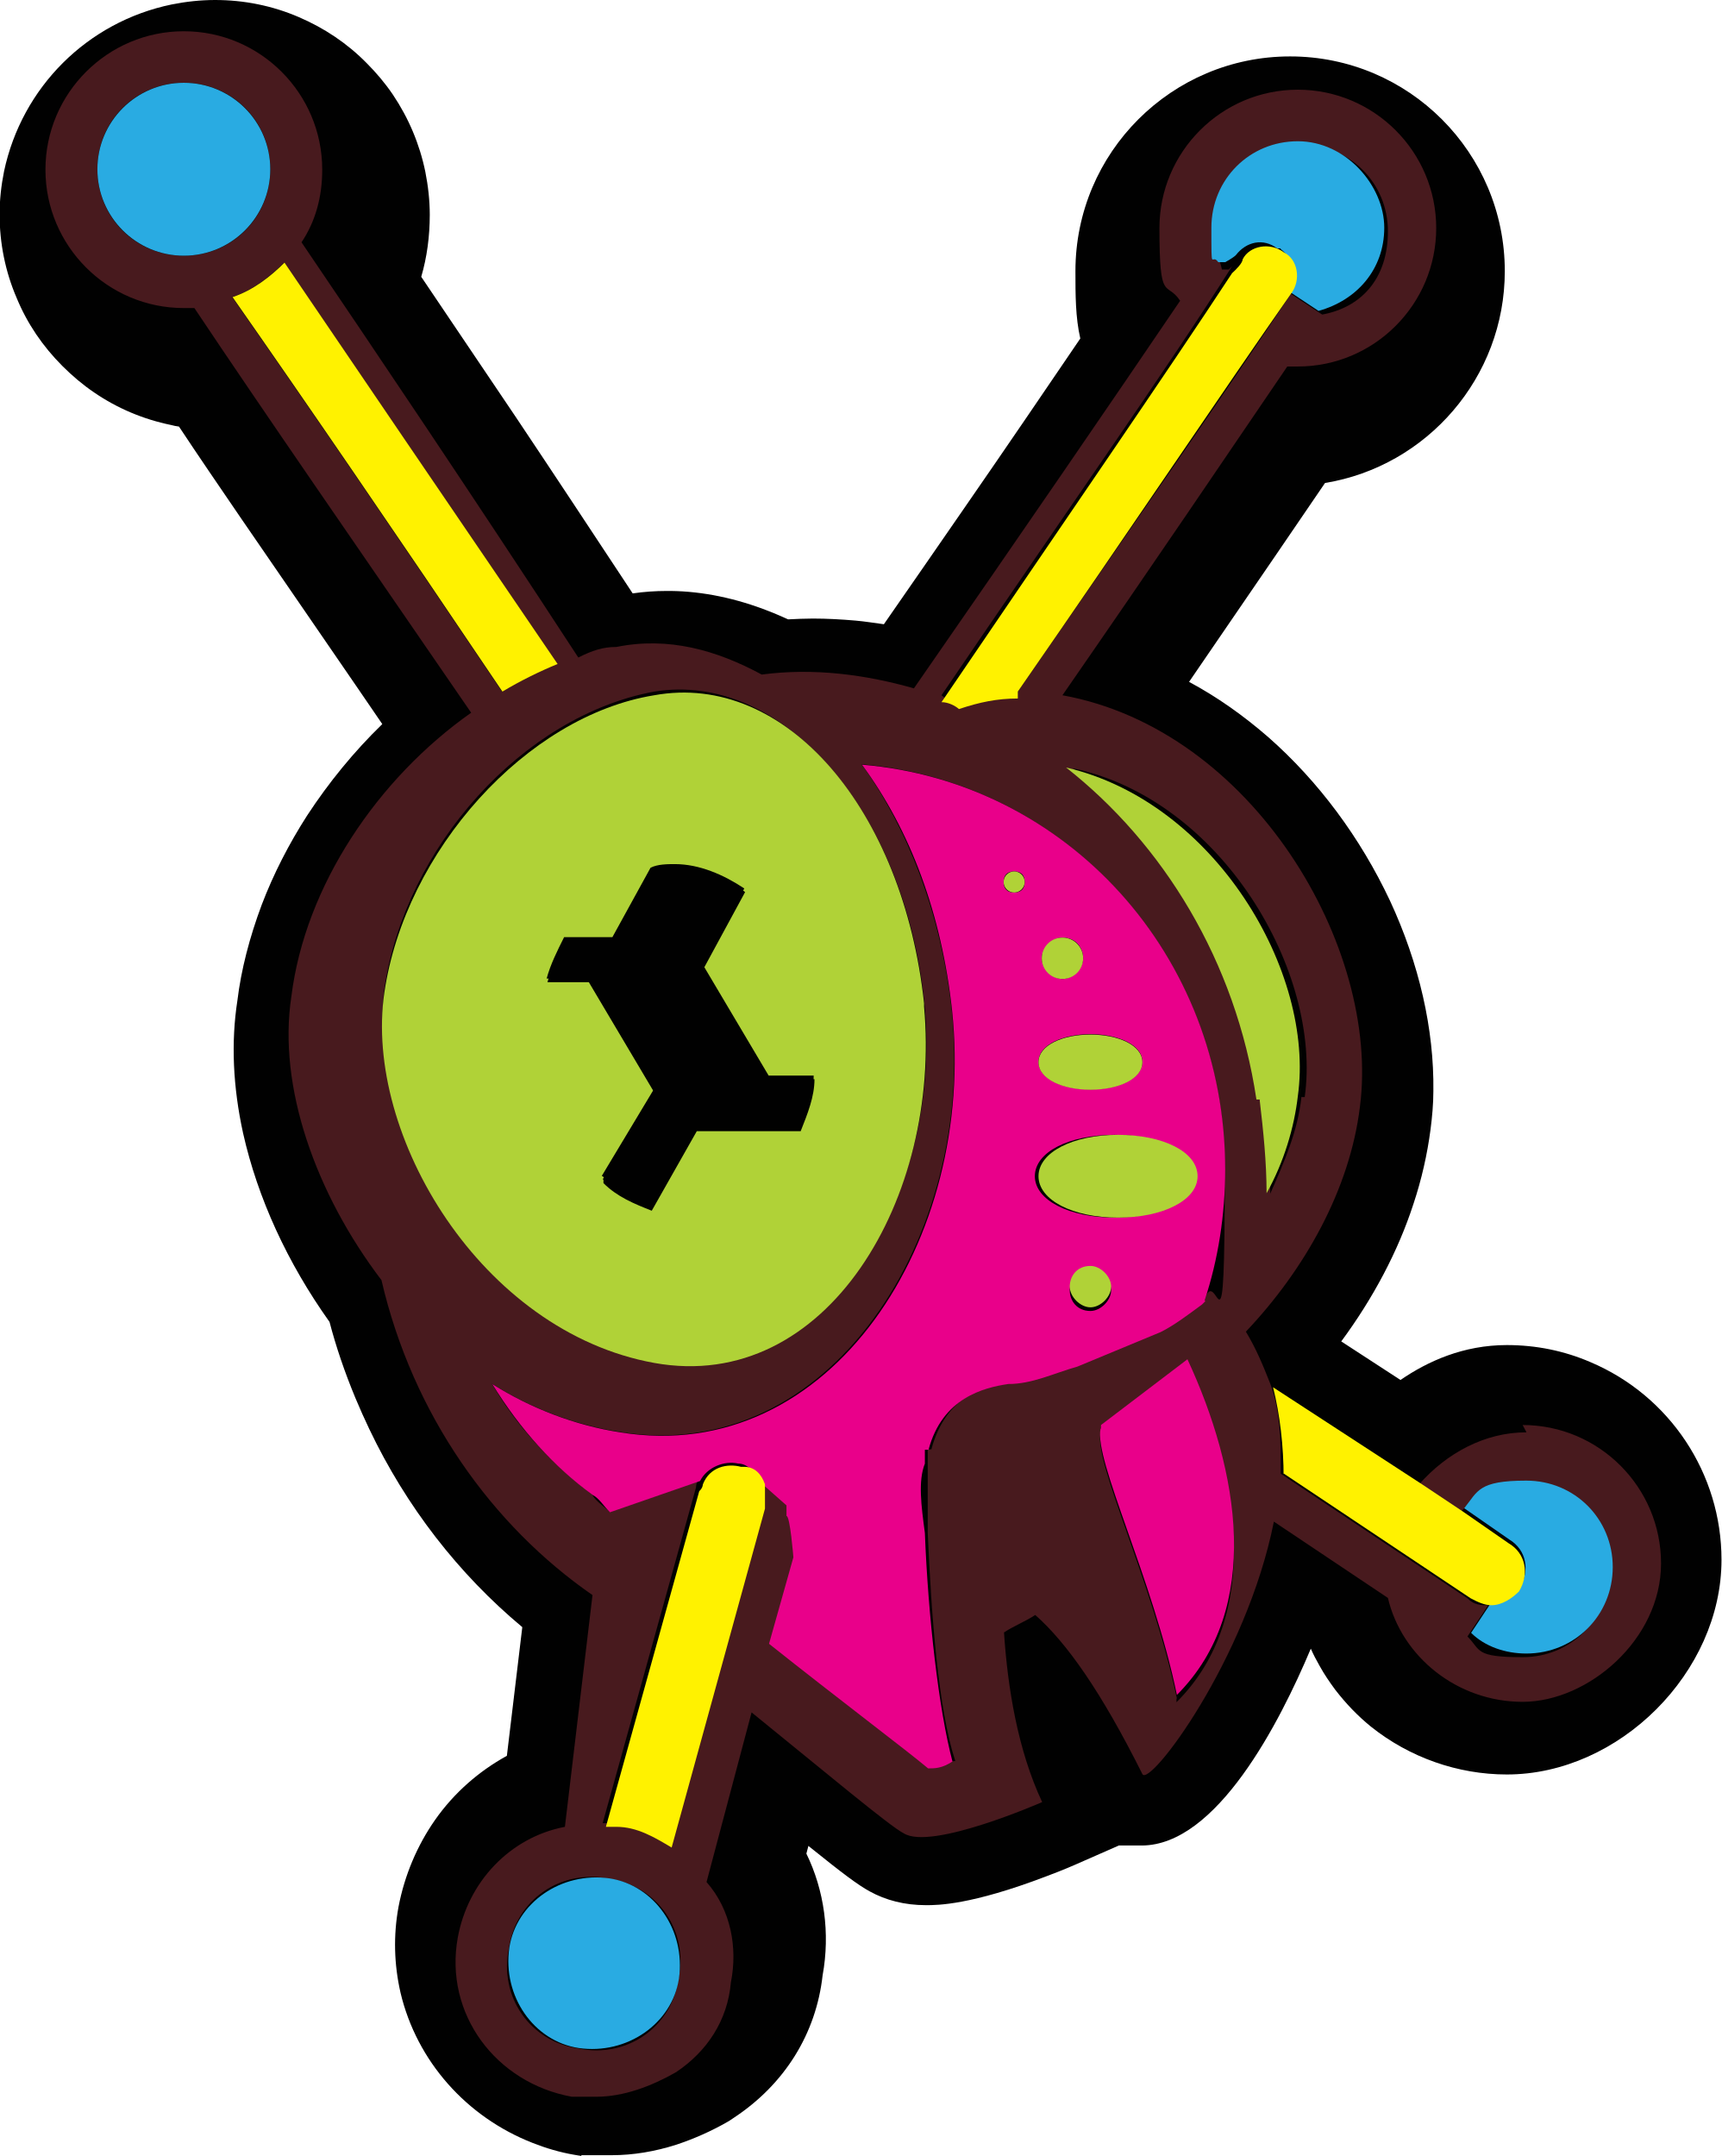
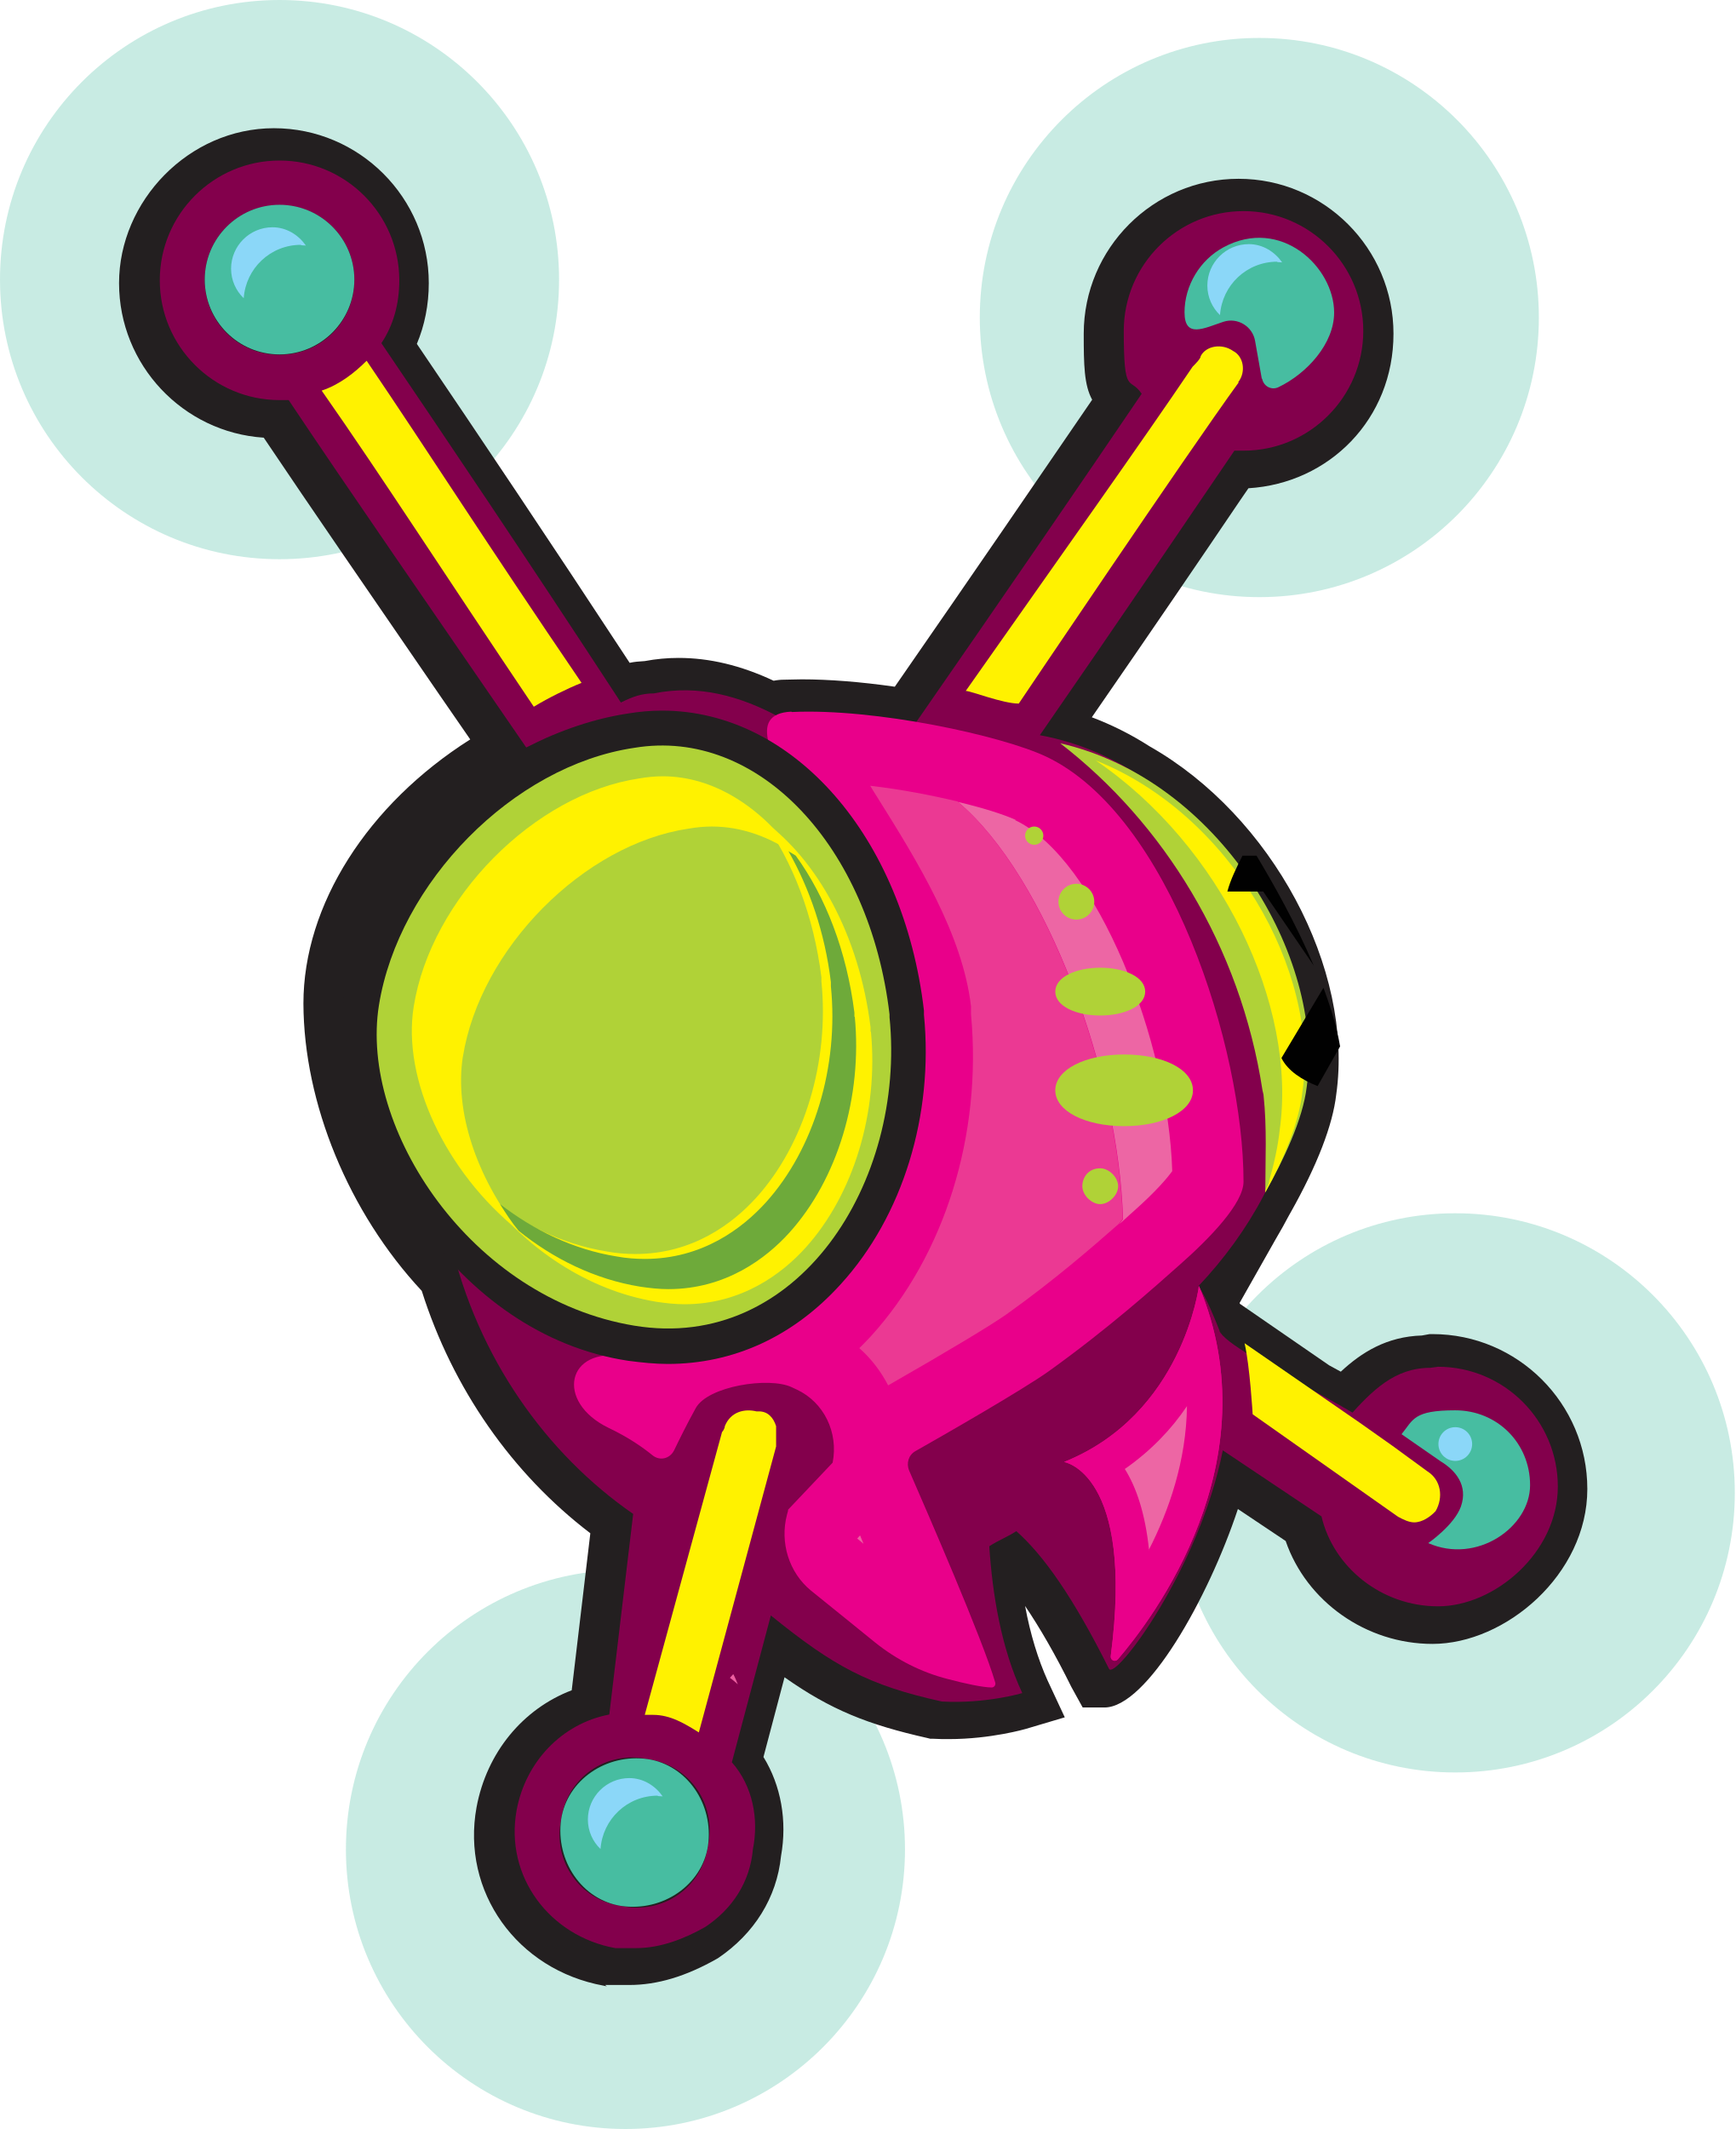
- <svg xmlns="http://www.w3.org/2000/svg" id="Layer_2" overflow="visible" data-name="Layer 2" viewBox="0 0 42.43 53.12">
+ <svg xmlns="http://www.w3.org/2000/svg" id="Layer_2" overflow="visible" data-name="Layer 2" viewBox="0 0 49.41 60.61">
  <defs>
    <style>
      .cls-1 {
        fill: #010101;
      }

      .cls-2 {
+         fill: #231f20;
+       }
+ 
+       .cls-3 {
        fill: #b0d237;
      }

-       .cls-3 {
-         fill: #481a1e;
+       .cls-4 {
+         fill: #6eaa3a;
      }

-       .cls-4 {
+       .cls-5 {
+         opacity: .3;
+       }
+ 
+       .cls-5, .cls-6 {
+         fill: #47bda1;
+       }
+ 
+       .cls-7 {
+         fill: #ed66a4;
+       }
+ 
+       .cls-8 {
        fill: #e9008a;
      }

-       .cls-5 {
-         fill: #29abe2;
+       .cls-9 {
+         fill: #8bd7f8;
      }

-       .cls-6 {
+       .cls-10 {
+         fill: #ec5fa1;
+       }
+ 
+       .cls-11 {
+         fill: #eb3993;
+       }
+ 
+       .cls-12 {
        fill: #fff200;
+       }
+ 
+       .cls-13 {
+         fill: #83004c;
      }
    </style>
  </defs>
  <g id="Layer_1-2" data-name="Layer 1">
    <g>
-       <path class="cls-1" d="M14.33,53.12l-.18-.03c-.35-.06-.69-.16-1.02-.29-1.64-.64-2.86-2.02-3.26-3.7-.16-.7-.18-1.41-.05-2.12.15-.78.46-1.51.9-2.14.47-.67,1.08-1.2,1.77-1.58l.38-3.17c-1.57-1.31-2.86-2.97-3.77-4.88-.12-.25-.23-.5-.34-.76-.27-.65-.48-1.27-.64-1.88-1.04-1.46-1.77-3.05-2.13-4.65-.25-1.14-.3-2.24-.14-3.27.09-.75.3-1.56.6-2.36.29-.76.67-1.5,1.12-2.2.53-.81,1.15-1.57,1.85-2.25l-.65-.95c-1.02-1.49-1.96-2.85-2.81-4.09-.56-.82-1.08-1.58-1.55-2.29-.07-.01-.13-.02-.2-.04-.68-.14-1.32-.41-1.89-.8-.28-.19-.54-.41-.78-.65-.49-.49-.87-1.05-1.13-1.68-.28-.65-.42-1.35-.42-2.06,0-.36.04-.71.11-1.06C.54,2.15,2.15.54,4.23.11c.35-.07.71-.11,1.07-.11.71,0,1.41.14,2.06.42.63.27,1.2.65,1.68,1.14.23.23.45.49.64.77.39.58.66,1.22.8,1.9.07.35.11.71.11,1.06,0,.54-.07,1.05-.21,1.53,0,0,1.78,2.64,2.34,3.47.89,1.33,1.84,2.77,2.87,4.33.28-.04.56-.06.84-.06h.1c.79.01,1.61.18,2.42.5.16.06.31.13.47.2.2-.01.41-.02.61-.02.35,0,.7.02,1.05.05.23.02.47.06.7.09.7-1.01,1.36-1.96,1.98-2.86,1.08-1.56,2.03-2.96,2.86-4.18-.12-.52-.12-1.08-.12-1.66,0-2.92,2.37-5.29,5.29-5.29s5.29,2.37,5.29,5.29c0,2.62-1.92,4.81-4.43,5.22l-1.18,1.73c-.66.96-1.38,2.02-2.17,3.17.69.37,1.34.83,1.95,1.36,1.24,1.09,2.27,2.48,3,4.03.72,1.55,1.09,3.17,1.07,4.69,0,.32-.03.64-.07.95-.08.61-.22,1.23-.42,1.83-.38,1.17-.99,2.32-1.78,3.39l1.46.95c.67-.46,1.55-.86,2.62-.86.72,0,1.41.14,2.06.42,1.96.83,3.23,2.75,3.23,4.87,0,2.77-2.52,5.29-5.29,5.29-1.21,0-2.4-.42-3.35-1.18-.32-.26-.61-.56-.88-.91-.14-.19-.27-.38-.38-.58-.08-.14-.16-.29-.22-.43-.77,1.83-2.32,4.85-4.17,4.85h-.56l-1.07.47s-.29.13-.72.29c-1.86.71-2.68.71-2.96.71-.53,0-.99-.12-1.39-.34-.29-.16-.64-.42-1.51-1.12l-.05.19c.44.9.59,1.96.4,3-.16,1.43-.93,2.68-2.19,3.51l-.12.08c-.43.25-.87.44-1.29.58-.53.17-1.07.26-1.59.26h-.76Z" />
+       <circle class="cls-5" cx="7.96" cy="7.96" r="7.96" />
+       <circle class="cls-5" cx="35.86" cy="9.04" r="7.96" />
+       <circle class="cls-5" cx="41.44" cy="42.5" r="7.96" />
+       <circle class="cls-5" cx="17.81" cy="52.65" r="7.96" />
      <g>
-         <path class="cls-1" d="M31.3,34.09c-.17-.43-.34-.85-.6-1.28,1.45-1.53,2.56-3.5,2.81-5.54.51-3.92-2.64-9.29-7.33-10.14,2.3-3.32,4.09-5.97,5.54-8.1h.26c1.88,0,3.41-1.53,3.41-3.41s-1.53-3.41-3.41-3.41-3.41,1.53-3.41,3.41.17,1.28.51,1.79c-1.62,2.39-3.84,5.63-6.56,9.55-1.19-.34-2.47-.51-3.75-.34-1.11-.6-2.3-.94-3.58-.68-.34,0-.6.09-.94.26-2.73-4.18-5.03-7.59-6.82-10.23.34-.51.51-1.11.51-1.79,0-1.88-1.53-3.41-3.41-3.41s-3.41,1.53-3.41,3.41,1.53,3.41,3.41,3.41h.26c1.71,2.56,4.01,5.88,6.82,9.97-2.3,1.62-4.09,4.26-4.43,6.99-.34,2.22.6,4.86,2.22,6.99.77,3.32,2.73,6.05,5.2,7.76l-.68,5.71c-1.36.26-2.39,1.36-2.64,2.73-.34,1.88.94,3.58,2.81,3.92h.6c.68,0,1.36-.26,1.96-.6.77-.51,1.28-1.28,1.36-2.22.17-.85,0-1.79-.6-2.47l1.11-4.18c1.79,1.45,3.41,2.81,3.75,2.98.68.43,3.41-.77,3.41-.77-.6-1.28-.85-2.81-.94-4.18.26-.17.51-.26.77-.43.77.68,1.62,1.88,2.64,3.92.17.34,2.56-2.81,3.24-6.22l2.81,1.88c.34,1.45,1.71,2.56,3.32,2.56s3.41-1.53,3.41-3.41-1.53-3.41-3.41-3.41h0c-1.01,0-1.84.67-2.52,1.42l-3.62-2.35-.09-.09ZM22.94,43.56s0,0,0,0c0,0,0,0,0,0,0,0,0,0,0,0Z" />
-         <path class="cls-3" d="M37.61,35.29c-1.02,0-1.96.51-2.64,1.28l1.02.68c.43-.43.94-.68,1.53-.68,1.19,0,2.13.94,2.13,2.13s-.94,2.13-2.13,2.13-1.02-.17-1.36-.51l.51-.77h0c-.17,0-.34,0-.51-.17l-4.6-3.07c0-.77,0-1.53-.26-2.22-.17-.43-.34-.85-.6-1.28,1.45-1.53,2.56-3.5,2.81-5.54.51-3.92-2.64-9.29-7.33-10.14,2.3-3.32,4.09-5.97,5.54-8.1h.26c1.88,0,3.41-1.53,3.41-3.41s-1.53-3.41-3.41-3.41-3.41,1.53-3.41,3.41.17,1.28.51,1.79c-1.62,2.39-3.84,5.63-6.56,9.55-1.19-.34-2.47-.51-3.75-.34-1.11-.6-2.3-.94-3.58-.68-.34,0-.6.09-.94.26-2.73-4.18-5.03-7.59-6.82-10.23.34-.51.51-1.11.51-1.79,0-1.88-1.53-3.41-3.41-3.41s-3.41,1.53-3.41,3.41,1.53,3.41,3.41,3.41.17,0,.26,0c1.71,2.56,4.01,5.88,6.82,9.97-2.3,1.62-4.09,4.26-4.43,6.99-.34,2.22.6,4.86,2.22,6.99.77,3.32,2.73,6.05,5.2,7.76l-.68,5.71c-1.36.26-2.39,1.36-2.64,2.73-.34,1.88.94,3.58,2.81,3.92h.6c.68,0,1.36-.26,1.96-.6.77-.51,1.28-1.28,1.36-2.22.17-.85,0-1.79-.6-2.47h0l1.11-4.18c1.79,1.45,3.41,2.81,3.75,2.98.68.43,3.41-.77,3.41-.77-.6-1.28-.85-2.81-.94-4.18.26-.17.51-.26.77-.43.77.68,1.62,1.88,2.64,3.92.17.34,2.56-2.81,3.24-6.22l2.81,1.88c.34,1.45,1.71,2.56,3.32,2.56s3.41-1.53,3.41-3.41-1.53-3.41-3.41-3.41l.09.17ZM32.07,27.02c-.09.85-.43,1.62-.77,2.39,0-.77,0-1.53-.17-2.3-.6-3.41-2.3-6.31-4.69-8.18,3.67.77,6.14,5.03,5.71,8.1h-.09ZM30.28,6.64h-.17c-.09-.34-.17-.68-.17-.94,0-1.19.94-2.13,2.13-2.13s2.13.94,2.13,2.13-.68,1.88-1.62,2.05l-.77-.51c-1.53,2.3-3.84,5.63-6.73,9.8-.51,0-1.02.09-1.45.26-.17,0-.34-.09-.43-.17,3.07-4.52,5.54-8.01,7.16-10.57l-.09.09ZM4.53,6.3c-1.19,0-2.13-.94-2.13-2.13s.94-2.13,2.13-2.13,2.13.94,2.13,2.13-.94,2.13-2.13,2.13ZM5.72,7.32c.51-.17.94-.51,1.28-.85,1.79,2.64,4.01,5.88,6.73,9.89-.51.17-.94.43-1.36.68-2.64-3.92-4.86-7.16-6.65-9.72ZM9.47,24.37c.51-3.5,3.41-6.73,6.65-7.33,3.15-.51,6.14,2.9,6.65,7.59.51,4.77-2.39,9.55-6.65,8.78s-7.08-5.54-6.65-9.04ZM16.72,48.76c-.17,1.19-1.28,1.96-2.47,1.71-1.19-.17-1.96-1.28-1.71-2.47.17-1.19,1.28-1.96,2.47-1.71,1.19.17,1.96,1.28,1.71,2.47ZM24.91,34.09c-.68,0-1.62.34-1.96,1.62h-.09v2.05c.09,2.05.26,4.35.68,5.63-.26,0-.43.09-.6.17-.51-.43-2.22-1.62-3.92-3.07l.6-2.13v-1.02l-.17-.26-.68-.6h0c0,.17.09.26,0,.43v.17l-2.3,8.35c-.43-.26-.85-.43-1.36-.51h-.26l2.3-8.27s0-.17.09-.17l-2.22.77c-.17-.17-.34-.26-.43-.43-1.02-.77-1.88-1.71-2.47-2.73.94.6,2.05,1.02,3.15,1.19,5.2.85,8.78-4.86,8.18-10.4-.26-2.39-1.11-4.52-2.22-6.05,5.03.43,8.95,4.69,8.95,9.97s-.17,2.22-.51,3.24c-.34.26-.68.51-1.02.68l-2.05.85c-.51.26-1.11.43-1.71.43v.09ZM29,41.85c-.6-2.9-2.05-5.8-1.88-6.56l2.13-1.62c1.28,2.64,1.88,6.14-.26,8.27v-.09Z" />
-         <path class="cls-5" d="M37.44,39.12c-.17.26-.43.34-.68.34l-.51.77c.34.34.85.51,1.36.51,1.19,0,2.13-.94,2.13-2.13s-.94-2.13-2.13-2.13-1.19.26-1.53.68l1.11.77c.43.26.51.77.26,1.19Z" />
-         <path class="cls-6" d="M31.64,36.31l4.6,3.07c.17.09.34.17.51.17s0,0,0,0c.26,0,.51-.17.68-.34.26-.43.17-.94-.26-1.19l-1.11-.77-1.02-.68-3.67-2.39c.17.68.26,1.45.26,2.22v-.09Z" />
-         <path class="cls-5" d="M31.55,6.13c.34.26.43.68.17,1.02h0l.77.51c.94-.26,1.62-1.02,1.62-2.05s-.94-2.13-2.13-2.13-2.13.94-2.13,2.13,0,.6.17.85h.17s.17-.09.26-.17c.26-.34.68-.43,1.02-.17h.09Z" />
-         <path class="cls-6" d="M25.08,17.04c2.9-4.18,5.12-7.5,6.73-9.8h0c.26-.34.17-.85-.17-1.02-.34-.26-.85-.17-1.02.17,0,.09-.17.26-.26.34-1.62,2.47-4.09,6.05-7.16,10.57.17,0,.34.09.43.17.51-.17.94-.26,1.45-.26v-.17Z" />
-         <path class="cls-6" d="M13.74,16.36c-2.73-4.01-4.94-7.25-6.73-9.89-.34.34-.77.68-1.28.85,1.79,2.56,4.01,5.8,6.65,9.72.43-.26.94-.51,1.36-.68Z" />
-         <circle class="cls-5" cx="4.53" cy="4.17" r="2.13" />
-         <path class="cls-2" d="M31.04,27.1c.09.77.17,1.53.17,2.3.43-.77.68-1.62.77-2.39.43-3.07-2.05-7.25-5.71-8.1,2.39,1.88,4.18,4.77,4.69,8.18h.09Z" />
-         <path class="cls-4" d="M29.68,32.05c.34-1.02.51-2.13.51-3.24,0-5.29-3.92-9.55-8.95-9.97,1.19,1.62,1.96,3.67,2.22,6.05.6,5.63-2.98,11.25-8.18,10.4-1.11-.17-2.22-.6-3.15-1.19.68,1.11,1.53,2.05,2.47,2.73.17.09.26.26.43.43l2.22-.77c.17-.34.6-.51.94-.43.26,0,.43.26.51.43h0l.68.6v.26c.09,0,.17,1.02.17,1.02l-.6,2.13c1.71,1.36,3.41,2.64,3.92,3.07.17,0,.34,0,.6-.17-.34-1.28-.6-3.58-.68-5.63-.09-.68-.17-1.28,0-1.71v-.34h.09c.34-1.28,1.36-1.53,1.96-1.62.6,0,1.11-.26,1.71-.43l2.05-.85c.34-.17.68-.43,1.02-.68l.09-.09ZM26.18,23.1c.34,0,.51.26.51.51s-.26.51-.51.51-.51-.26-.51-.51.26-.51.51-.51ZM26.87,25.48c.68,0,1.28.26,1.28.68s-.6.68-1.28.68-1.28-.26-1.28-.68.6-.68,1.28-.68ZM24.99,21.99c-.17,0-.26-.09-.26-.26s.09-.26.26-.26.26.09.26.26-.09.26-.26.26ZM26.87,32.3c-.34,0-.51-.26-.51-.51s.26-.51.51-.51.51.26.51.51-.26.51-.51.51ZM25.5,28.98c0-.6.85-1.02,1.96-1.02s1.96.43,1.96,1.02-.85,1.02-1.96,1.02-1.96-.43-1.96-1.02Z" />
-         <path class="cls-4" d="M27.12,35.2c-.17.77,1.28,3.67,1.88,6.56,2.13-2.13,1.53-5.54.26-8.27l-2.13,1.62v.09Z" />
-         <path class="cls-2" d="M22.77,24.72c-.51-4.77-3.41-8.18-6.65-7.59-3.15.51-6.14,3.84-6.65,7.33-.51,3.5,2.39,8.35,6.65,9.12s7.08-4.09,6.65-8.78v-.09ZM14.85,29.06l1.28-2.13-1.62-2.73h-1.02c.09-.34.26-.68.43-1.02h1.19l.94-1.71c.17,0,.43-.09.6-.09.6,0,1.19.17,1.71.6l-1.02,1.88,1.62,2.73h1.11c0,.43-.17.85-.34,1.28h-2.56l-1.11,1.96c-.43-.17-.85-.34-1.19-.68v-.09Z" />
-         <path class="cls-6" d="M18.26,36.14c-.34-.09-.77,0-.94.43,0,0,0,.09-.09.17l-2.3,8.27h.26c.51,0,.94.26,1.36.51l2.3-8.35v-.6c-.09-.26-.26-.43-.51-.43h-.09Z" />
-         <path class="cls-5" d="M15.02,46.28c-1.19-.17-2.3.6-2.47,1.71-.17,1.19.6,2.3,1.71,2.47,1.19.17,2.3-.6,2.47-1.71.17-1.19-.6-2.3-1.71-2.47Z" />
-         <circle class="cls-2" cx="26.18" cy="23.61" r=".51" />
-         <circle class="cls-2" cx="24.99" cy="21.73" r=".26" />
-         <path class="cls-2" d="M26.87,31.19c-.34,0-.51.26-.51.51s.26.51.51.51.51-.26.51-.51-.26-.51-.51-.51Z" />
-         <path class="cls-2" d="M26.87,26.85c.68,0,1.28-.26,1.28-.68s-.6-.68-1.28-.68-1.28.26-1.28.68.6.68,1.28.68Z" />
-         <path class="cls-2" d="M29.51,28.98c0-.6-.85-1.02-1.96-1.02s-1.96.43-1.96,1.02.85,1.02,1.96,1.02,1.96-.43,1.96-1.02Z" />
-         <path class="cls-1" d="M19.71,27.78c.17-.43.34-.85.34-1.28h-1.11l-1.62-2.73,1.02-1.88c-.51-.34-1.11-.6-1.71-.6-.17,0-.43,0-.6.09l-.94,1.71h-1.19c-.17.34-.34.68-.43,1.02h1.02l1.62,2.73-1.28,2.13c.34.26.77.51,1.19.68l1.11-1.96h2.56v.09Z" />
+         <path class="cls-2" d="M17.28,56.55l-.09-.02c-2.47-.45-4.06-2.68-3.62-5.08.29-1.56,1.32-2.8,2.71-3.33l.53-4.47c-2.23-1.7-3.92-4.12-4.8-6.9-2.08-2.23-3.36-5.34-3.37-8.18,0-2.81,1.83-5.67,4.75-7.52l-.87-1.26c-1.95-2.84-3.66-5.32-5.01-7.33-2.3-.15-4.12-2.07-4.12-4.4s1.98-4.41,4.41-4.41,4.41,1.98,4.41,4.41c0,.62-.12,1.21-.34,1.73,1.81,2.67,3.79,5.62,6.06,9.08.13-.03.27-.04.43-.05.32-.06.64-.09.96-.09.88,0,1.77.21,2.71.65.1-.02.2-.03.3-.03.16,0,.33-.01.5-.01.77,0,1.67.07,2.65.21,2.26-3.26,4.15-6.02,5.62-8.17-.23-.42-.24-.99-.24-1.88,0-2.43,1.98-4.41,4.41-4.41s4.41,1.98,4.41,4.41-1.83,4.26-4.13,4.4l-.22.32c-1.17,1.73-2.56,3.77-4.24,6.2.56.21,1.12.49,1.65.83,3.47,1.97,5.82,6.33,5.31,9.91-.1.87-.54,2.01-1.3,3.36l-.04.07c-.12.23-.25.46-.38.68l-1.03,1.82s0,.02.01.03l2.54,1.75c.11.06.22.12.33.18.59-.55,1.31-1,2.31-1.03l.22-.04h.08c2.43,0,4.41,1.98,4.41,4.41s-2.33,4.41-4.41,4.41c-1.89,0-3.59-1.21-4.18-2.93l-1.36-.91c-.85,2.56-2.6,5.65-3.8,5.65h-.62l-.32-.58c-.46-.93-.9-1.69-1.32-2.31.15.81.37,1.52.64,2.12l.49,1.05-1.11.33s-.99.29-2.19.29c-.15,0-.29,0-.45-.01h-.08s-.08-.02-.08-.02c-1.69-.38-2.75-.8-4.07-1.73l-.6,2.27c.5.81.68,1.82.5,2.82-.12,1.18-.76,2.21-1.8,2.91-.91.52-1.73.76-2.52.76h-.69Z" />
+         <path class="cls-13" d="M34.73,37.89c-.17-.43-.34-.85-.6-1.28,1.45-1.53,2.56-3.5,2.81-5.54.51-3.92-2.64-9.29-7.33-10.14,2.3-3.32,4.09-5.97,5.54-8.1h.26c1.88,0,3.41-1.53,3.41-3.41s-1.53-3.41-3.41-3.41-3.41,1.53-3.41,3.41.17,1.28.51,1.79c-1.62,2.39-3.84,5.63-6.56,9.55-1.19-.34-2.47-.51-3.75-.34-1.11-.6-2.3-.94-3.58-.68-.34,0-.6.09-.94.26-2.73-4.18-5.03-7.59-6.82-10.23.34-.51.51-1.11.51-1.79,0-1.88-1.53-3.41-3.41-3.41s-3.41,1.53-3.41,3.41,1.53,3.41,3.41,3.41.17,0,.26,0c1.71,2.56,4.01,5.88,6.82,9.97-2.3,1.62-4.09,4.26-4.43,6.99-.34,2.22.6,4.86,2.22,6.99.77,3.32,2.73,6.05,5.2,7.76l-.68,5.71c-1.36.26-2.39,1.36-2.64,2.73-.34,1.88.94,3.58,2.81,3.92h.6c.68,0,1.36-.26,1.96-.6.77-.51,1.28-1.28,1.36-2.22.17-.85,0-1.79-.6-2.47h0l1.11-4.18c1.79,1.45,2.78,1.99,4.87,2.45,1.25.07,2.29-.24,2.29-.24-.6-1.28-.85-2.81-.94-4.18.26-.17.51-.26.77-.43.77.68,1.62,1.88,2.64,3.92.17.34,2.56-2.81,3.24-6.22l2.81,1.88c.34,1.45,1.71,2.56,3.32,2.56s3.41-1.53,3.41-3.41-1.53-3.41-3.41-3.41l-.22.03c-1.02,0-1.66.65-2.34,1.41l1.02.68c.43-.43-4.43-2.47-4.69-3.15ZM7.96,10.1c-1.19,0-2.13-.94-2.13-2.13s.94-2.13,2.13-2.13,2.13.94,2.13,2.13-.94,2.13-2.13,2.13ZM20.16,52.55c-.17,1.19-1.28,1.96-2.47,1.71-1.19-.17-1.96-1.28-1.71-2.47.17-1.19,1.28-1.96,2.47-1.71,1.19.17,1.96,1.28,1.71,2.47Z" />
+         <path class="cls-6" d="M41.6,42.89c-.19.53-.93,1.04-.93,1.04,1.38.61,2.9-.45,2.9-1.65s-.94-2.13-2.13-2.13-1.19.26-1.53.68l1.11.77c.43.26.79.69.58,1.29Z" />
+         <path class="cls-12" d="M35.68,40.27l4.13,2.91c.15.08.31.16.46.16s0,0,0,0c.23,0,.46-.16.61-.32.23-.4.15-.89-.23-1.13l-1-.73-.92-.65-3.29-2.27c.15.65.23,2.02.23,2.02Z" />
+         <path class="cls-6" d="M35.94,10.78c.04.22.27.34.47.24.81-.39,1.58-1.24,1.58-2.12,0-1.3-1.52-2.74-3.15-1.86-.67.36-1.11,1.09-1.11,1.85s.56.45,1.11.27c.4-.13.83.13.9.55l.19,1.07Z" />
+         <path class="cls-12" d="M35.26,10.88h0c.23-.3.15-.74-.15-.89-.31-.22-.77-.15-.92.15,0,.07-.15.22-.23.3-1.46,2.16-3.69,5.29-6.46,9.23.15,0,1.05.36,1.51.36,0,0,4.8-7.13,6.26-9.14Z" />
+         <path class="cls-12" d="M16.56,19.44c-2.73-4.01-4.33-6.53-6.12-9.17-.34.34-.77.68-1.28.85,1.79,2.56,3.4,5.08,6.04,9,.43-.26.94-.51,1.36-.68Z" />
+         <circle class="cls-6" cx="7.96" cy="7.96" r="2.13" />
+         <path class="cls-9" d="M8.57,6.98s.09.01.14.01c-.21-.3-.55-.52-.95-.52-.65,0-1.18.53-1.18,1.18,0,.33.14.63.36.84.06-.85.76-1.52,1.63-1.52Z" />
+         <path class="cls-9" d="M36.37,7.46s.09.01.14.01c-.21-.3-.55-.52-.95-.52-.65,0-1.18.53-1.18,1.18,0,.33.14.63.36.84.06-.85.76-1.52,1.63-1.52Z" />
+         <path class="cls-12" d="M21.54,40.18c-.33-.08-.73,0-.9.42,0,0,0,.08-.08.17l-2.2,8.05h.24c.49,0,.9.25,1.3.5l2.2-8.14v-.58c-.08-.25-.24-.42-.49-.42h-.08Z" />
+         <path class="cls-6" d="M18.45,50.08c-1.19-.17-2.3.6-2.47,1.71-.17,1.19.6,2.3,1.71,2.47,1.19.17,2.3-.6,2.47-1.71.17-1.19-.6-2.3-1.71-2.47Z" />
+         <path class="cls-8" d="M22.53,20.26c-2.54.12,2.73,5.09,3.13,8.61v.09c.5,5.17-2.79,10.53-7.77,9.68-.03,0-.07-.01-.1-.02-1.66-.3-1.99,1.29-.46,2.03.57.27.98.56,1.25.78.21.17.5.1.62-.15.14-.29.34-.7.61-1.19.34-.63,2.09-.9,2.73-.6.05.02.1.05.15.07.77.36,1.19,1.22,1.02,2.08l-1.27,1.34s0,.02,0,.03l-.03.11c-.21.8.06,1.65.68,2.16.69.56,1.33,1.07,1.83,1.48.61.49,1.32.85,2.07,1.04.49.13,1,.24,1.25.24.07,0,.12-.07.1-.14-.35-1.21-1.94-4.86-2.45-6.03-.09-.21-.02-.45.18-.56.85-.48,3.06-1.75,3.79-2.27,1.69-1.21,3.02-2.4,3.74-3.04.85-.75,1.81-1.74,1.81-2.36,0-3.8-2.1-10.43-5.62-12.1-1.27-.6-4.86-1.38-7.24-1.27Z" />
+         <g>
+           <path class="cls-10" d="M24.41,43.8c.06.05.12.1.18.15-.03-.08-.07-.16-.1-.24l-.08.09Z" />
+           <path class="cls-7" d="M28.92,23.34c-.33-.15-.92-.34-1.64-.51,2.53,2.12,4.58,7.76,4.7,11.88-.03.04-.07.09-.11.14.1-.09.21-.18.29-.26l.09-.08c.69-.61,1-.99,1.13-1.17-.11-3.67-2.13-8.88-4.47-9.99Z" />
+           <path class="cls-10" d="M20.78,47.76c.08.06.15.12.23.19-.04-.1-.08-.2-.13-.29l-.1.11Z" />
+           <path class="cls-11" d="M27.28,22.82c-.75-.18-1.63-.35-2.5-.45.07.12.14.23.21.34,1.14,1.82,2.42,3.89,2.66,5.94v.23c.32,3.43-.75,6.85-2.85,9.16-.11.12-.22.23-.33.34.34.3.62.67.82,1.06,1.68-.96,2.96-1.73,3.38-2.03,1.36-.97,2.45-1.92,3.19-2.57.04-.05.08-.1.11-.14-.12-4.11-2.17-9.76-4.7-11.88Z" />
+         </g>
+         <path class="cls-3" d="M35.98,31.18c.1.93.05,1.84.05,2.77.52-.93,1.07-2.08,1.18-3.01.52-3.71-2.51-8.75-7.02-9.78,2.93,2.26,5.13,5.77,5.76,9.88l.03.13Z" />
+         <path class="cls-12" d="M31.19,21.64c3.59,2.44,5.75,6.98,5.25,10.53-.05.47-.16.96-.3,1.45,0,.11-.11.21-.11.32.52-.93.96-1.96,1.06-2.88.48-3.39-2.03-7.89-5.91-9.42Z" />
+         <path class="cls-8" d="M31.83,47.24c.98-1.14,4.41-5.62,2.31-10.63,0,0-.45,3.65-3.84,5.01,0,0,2.01.32,1.33,5.52-.02.12.12.19.2.1Z" />
+         <path class="cls-8" d="M31.83,47.24c.98-1.14,4.41-5.62,2.31-10.63,0,0-.45,3.65-3.84,5.01,0,0,2.01.32,1.33,5.52-.02.12.12.19.2.1Z" />
+         <path class="cls-7" d="M32.72,44.13c-.11-1.06-.37-1.8-.69-2.31.76-.53,1.34-1.15,1.77-1.79-.02,1.55-.51,2.97-1.09,4.1Z" />
+         <path class="cls-2" d="M19.02,38.83c-.37,0-.75-.04-1.13-.09-4.93-.74-8.09-6.09-8.1-10.27,0-3.98,4.27-7.59,8.11-8.16.3-.05.63-.08.95-.08,3.74,0,6.88,3.59,7.46,8.54v.06s0,.06,0,.06c.28,2.85-.6,5.73-2.37,7.67-1.35,1.49-3.05,2.27-4.93,2.27h0Z" />
+         <g>
+           <path class="cls-3" d="M25.33,28.88c-.56-4.77-3.73-8.18-7.27-7.59-3.45.51-6.71,3.84-7.27,7.33-.56,3.5,2.61,8.35,7.27,9.12s7.74-4.09,7.27-8.78v-.09Z" />
+           <path class="cls-12" d="M24.79,29.37v-.12c-.32-2.61-1.51-4.77-3.07-5.9.85,1.17,1.45,2.72,1.67,4.47v.12c.23,2.28-.48,4.63-1.85,6.15-.67.74-1.81,1.61-3.45,1.61h0c-.26,0-.53-.02-.8-.07-1.3-.21-2.47-.8-3.46-1.59,1.16,1.49,2.87,2.69,4.86,3.02.27.04.54.07.8.07h0c1.64,0,2.79-.88,3.45-1.61,1.37-1.52,2.08-3.87,1.86-6.15Z" />
+           <g>
+             <path class="cls-12" d="M13.18,30.09c.49-3.08,3.44-6.06,6.43-6.5.23-.04.45-.06.66-.06.85,0,1.67.3,2.4.82-1.01-1.39-2.36-2.25-3.8-2.25-.21,0-.43.02-.66.06-2.99.44-5.94,3.42-6.43,6.5-.33,2.06.9,4.7,2.99,6.38-1.21-1.55-1.83-3.41-1.59-4.96Z" />
+             <path class="cls-4" d="M24.33,28.95v-.12c-.22-1.75-.82-3.3-1.67-4.47-.07-.05-.14-.08-.21-.13.6,1.06,1.04,2.32,1.21,3.73v.12c.23,2.28-.48,4.63-1.85,6.15-.67.74-1.81,1.61-3.45,1.61h0c-.26,0-.53-.02-.8-.07-1.24-.2-2.36-.75-3.32-1.49.16.26.33.52.53.76.98.79,2.16,1.38,3.46,1.59.27.04.54.07.8.07h0c1.64,0,2.79-.88,3.45-1.61,1.37-1.52,2.08-3.87,1.86-6.15Z" />
+           </g>
+         </g>
+         <circle class="cls-3" cx="30.65" cy="25.67" r=".51" />
+         <circle class="cls-3" cx="29.45" cy="23.79" r=".26" />
+         <path class="cls-3" d="M31.33,33.26c-.34,0-.51.26-.51.51s.26.51.51.51.51-.26.51-.51-.26-.51-.51-.51Z" />
+         <path class="cls-3" d="M31.33,28.91c.68,0,1.28-.26,1.28-.68s-.6-.68-1.28-.68-1.28.26-1.28.68.6.68,1.28.68Z" />
+         <path class="cls-3" d="M33.97,31.04c0-.6-.85-1.02-1.96-1.02s-1.96.43-1.96,1.02.85,1.02,1.96,1.02,1.96-.43,1.96-1.02Z" />
+         <g>
+           <path class="cls-1" d="M35.78,24.36h-.4c-.17.34-.34.68-.43,1.02h1.02l1.44,2.11c-.51-1.2-1.16-2.35-1.63-3.13Z" />
+           <path class="cls-1" d="M37.68,28.13l-1.19,1.99c.18.37.6.63,1.03.8l.64-1.13c-.09-.53-.26-1.09-.47-1.66Z" />
+         </g>
+         <path class="cls-9" d="M18.73,51.13s.09.01.14.01c-.21-.3-.55-.52-.95-.52-.65,0-1.18.53-1.18,1.18,0,.33.14.63.36.84.06-.85.76-1.52,1.63-1.52Z" />
+         <circle class="cls-9" cx="41.44" cy="41.11" r=".48" />
      </g>
    </g>
  </g>
</svg>
